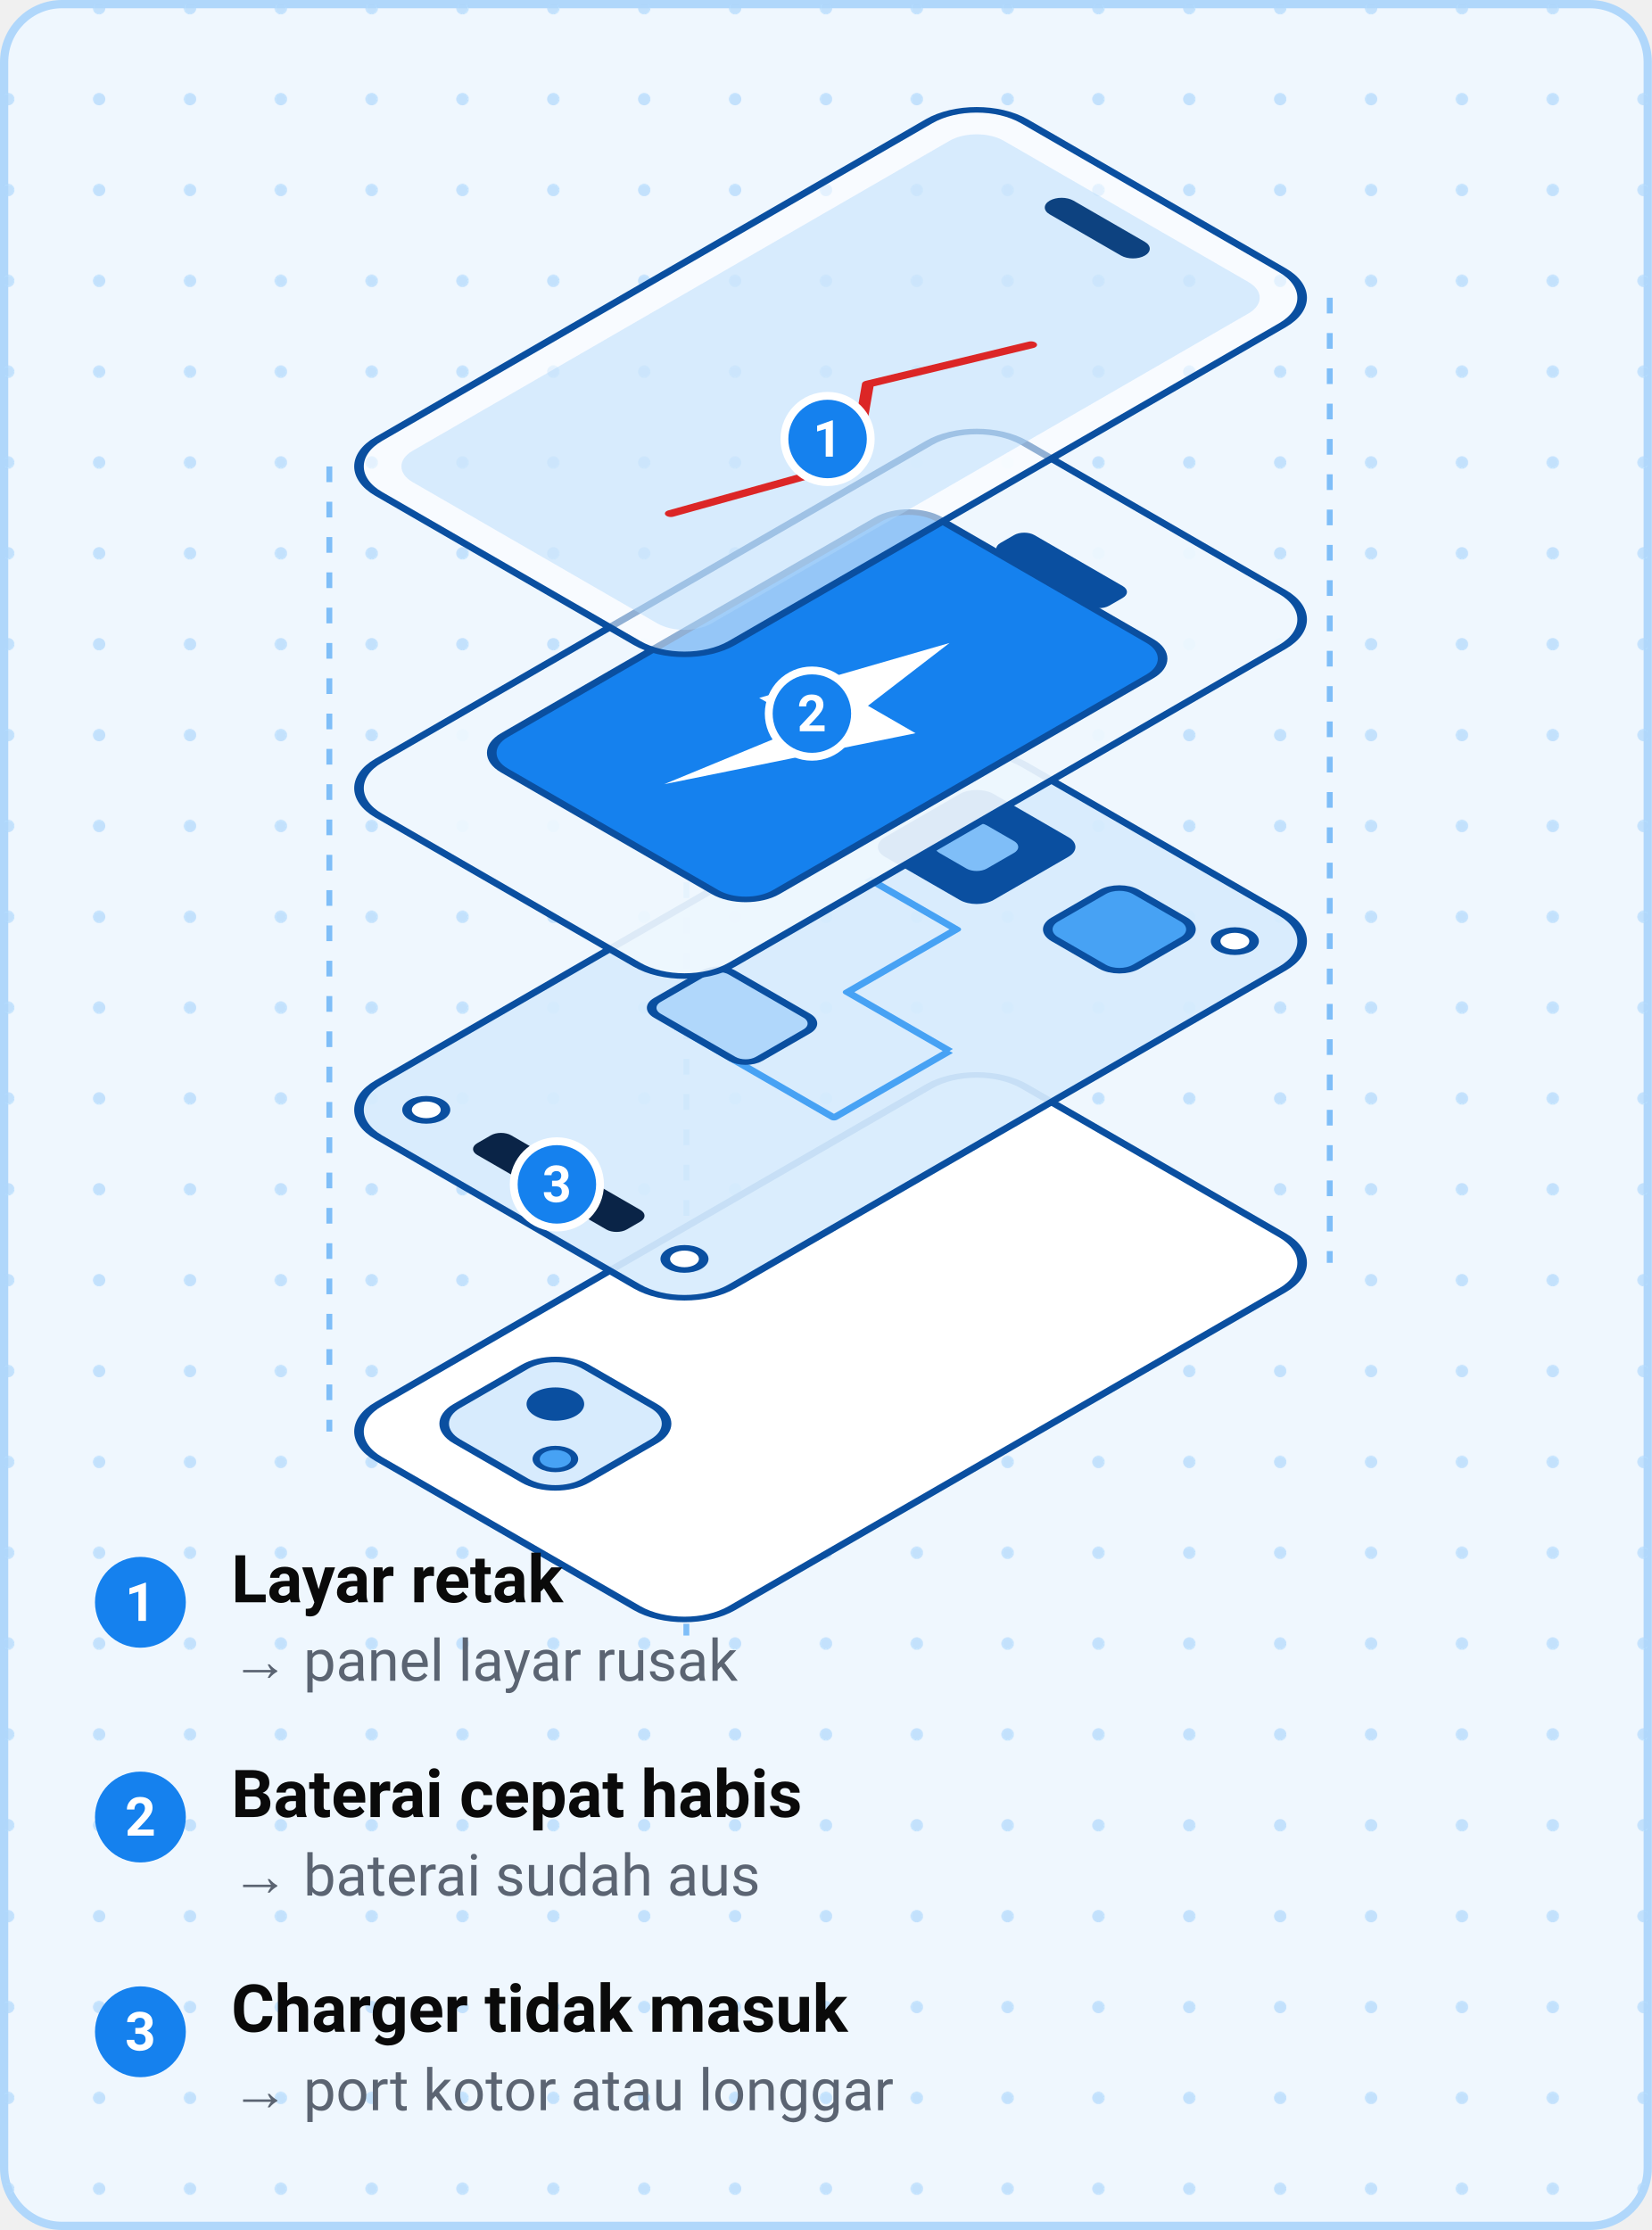
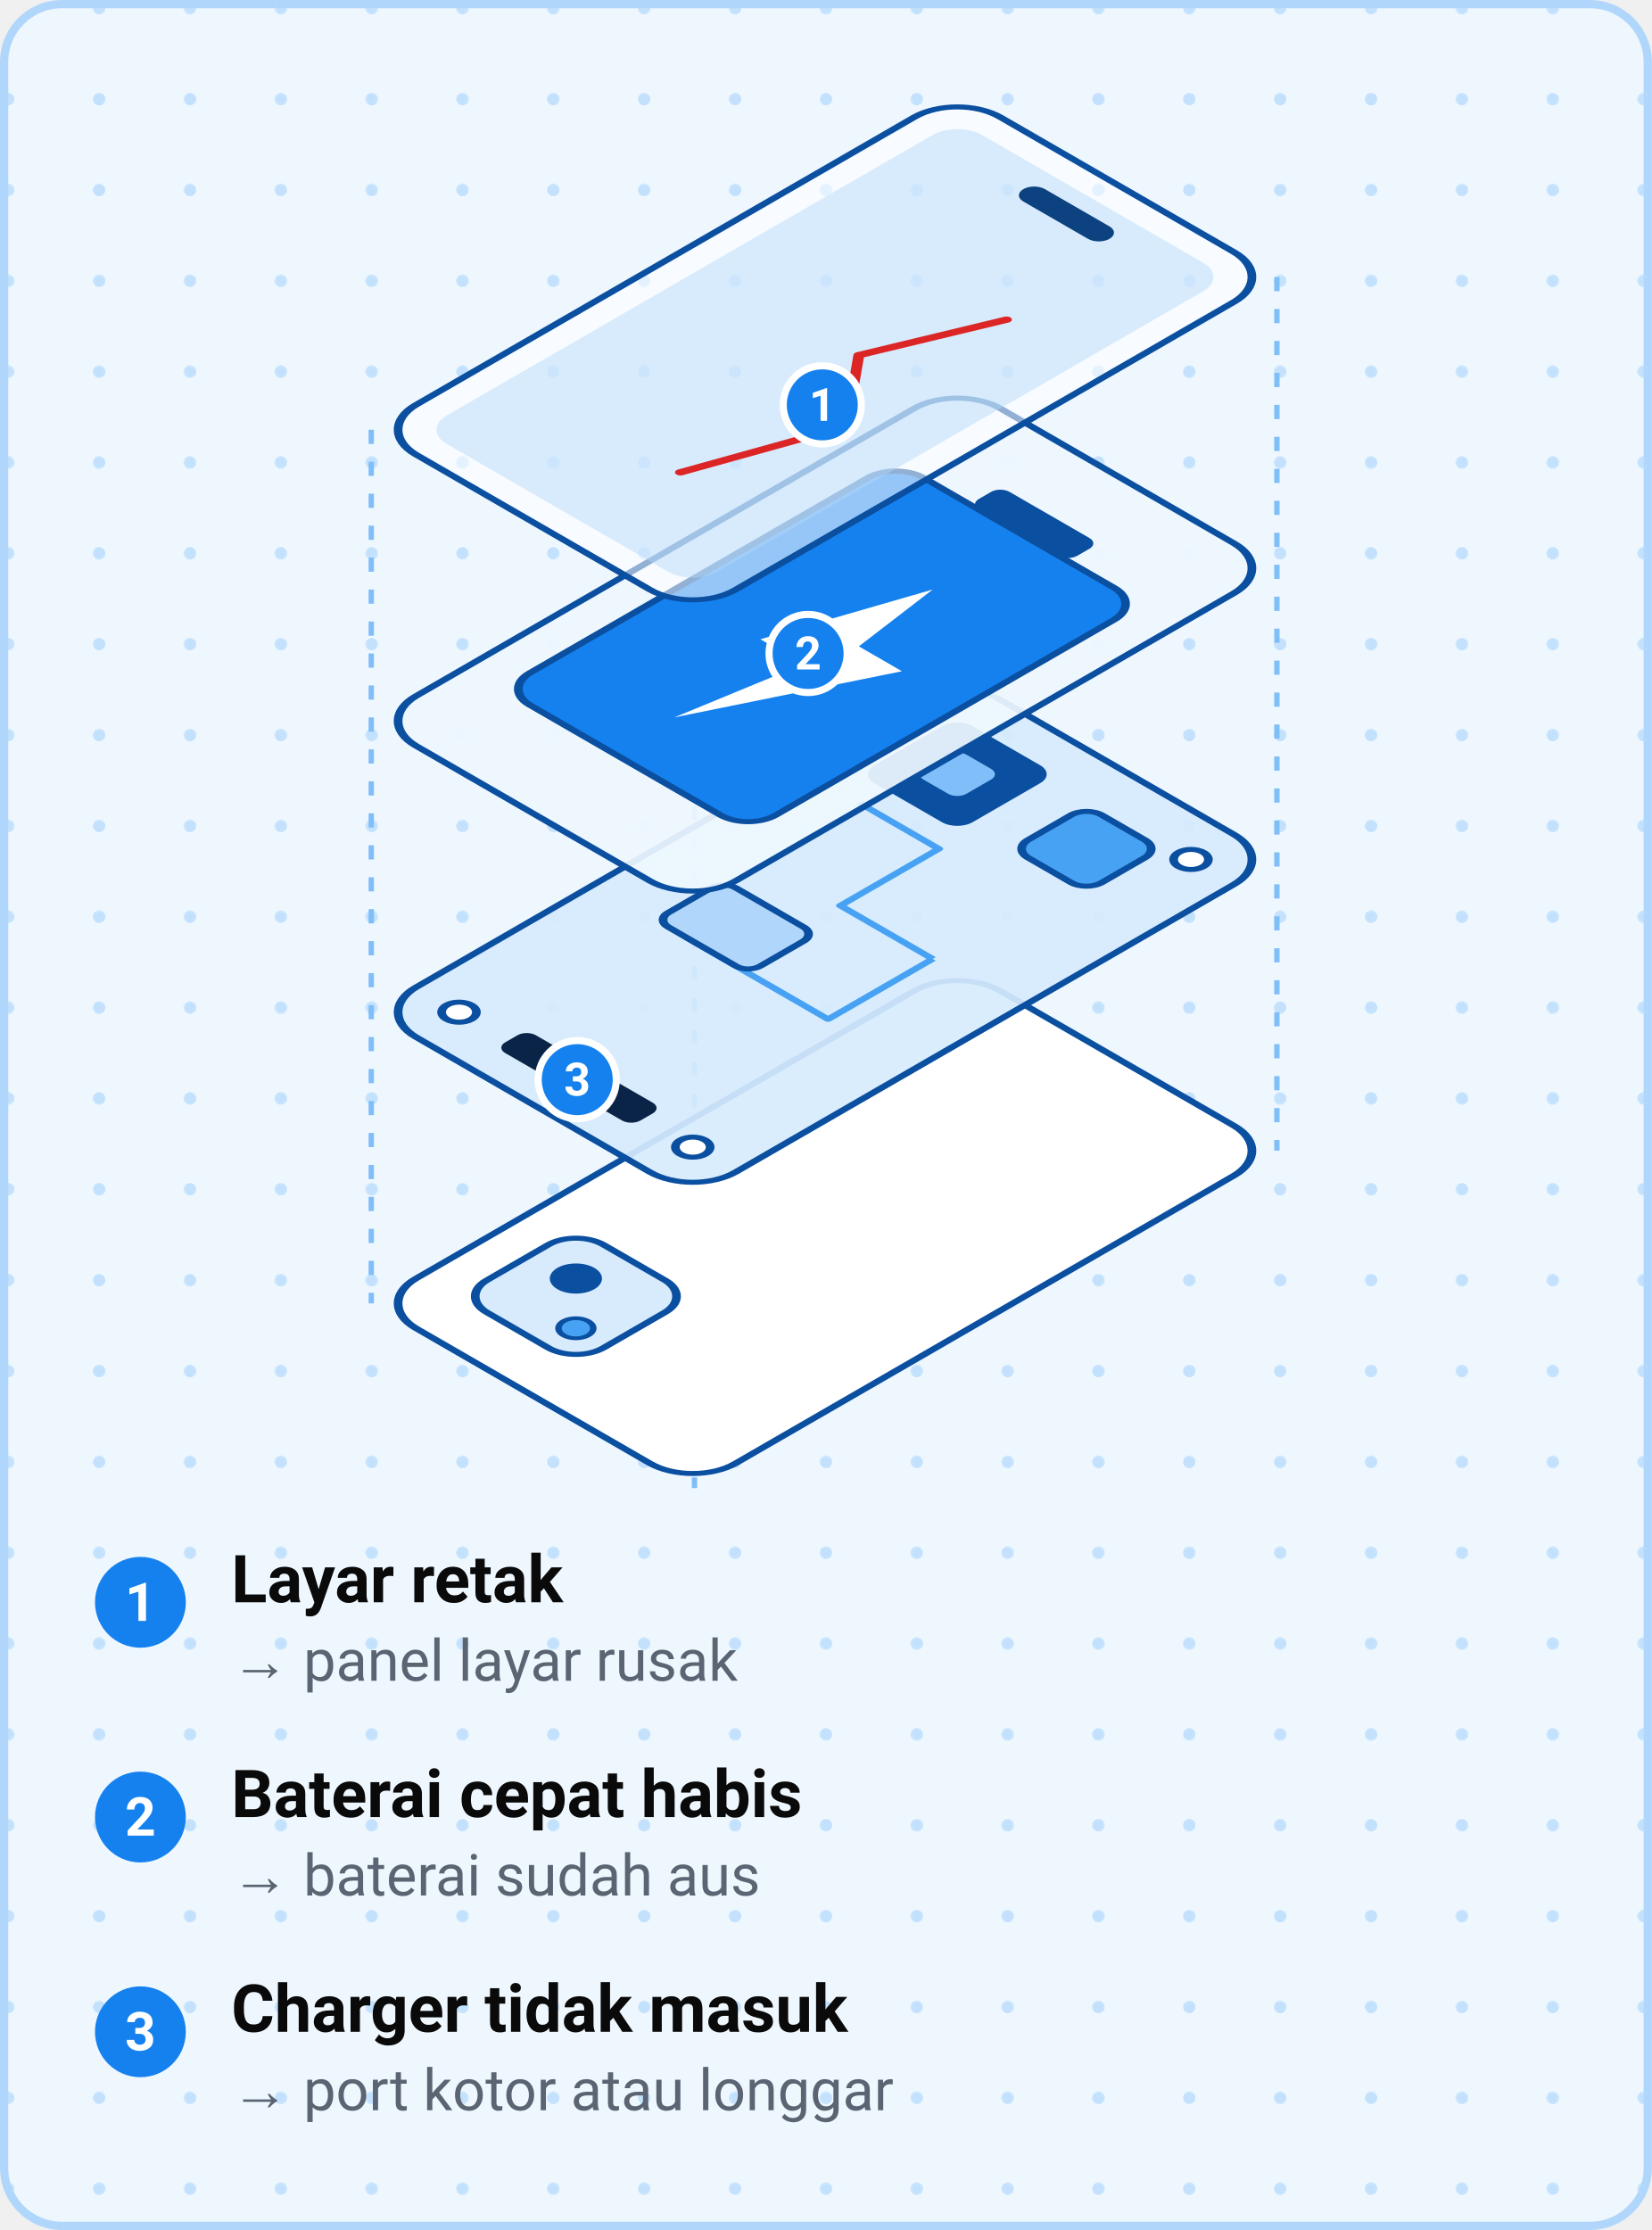
<svg xmlns="http://www.w3.org/2000/svg" viewBox="0 0 400 540" font-family="ui-sans-serif, system-ui, -apple-system, 'Segoe UI', Roboto, 'Helvetica Neue', Arial, sans-serif">
  <defs>
    <pattern id="dots" width="22" height="22" patternUnits="userSpaceOnUse">
      <circle cx="2" cy="2" r="1.5" fill="#B0D7FB" />
    </pattern>
  </defs>
  <rect x="1" y="1" width="398" height="538" rx="14" fill="#EFF7FE" stroke="#B0D7FB" stroke-width="2" />
  <rect x="1" y="1" width="398" height="538" rx="14" fill="url(#dots)" opacity=".7" />
-   <g transform="translate(-77 -2) scale(.95)">
+   <g transform="translate(-52 0) scale(.86)">
    <line x1="165" y1="121" x2="165" y2="367" stroke="#7FBEF8" stroke-width="1.5" stroke-dasharray="4 5" />
    <line x1="256" y1="173" x2="256" y2="419" stroke="#7FBEF8" stroke-width="1.5" stroke-dasharray="4 5" />
    <line x1="420" y1="78" x2="420" y2="324" stroke="#7FBEF8" stroke-width="1.5" stroke-dasharray="4 5" />
    <g transform="matrix(.866 .5 -.866 .5 330 272)">
      <rect width="104" height="190" rx="14" fill="#FFFFFF" fill-opacity="1" stroke="#0A4FA0" stroke-width="2" />
      <rect x="12" y="136" width="38" height="38" rx="9" fill="#D7EBFD" stroke="#0A4FA0" stroke-width="2" />
      <circle cx="26" cy="150" r="6" fill="#0A4FA0" />
      <circle cx="40" cy="164" r="4" fill="#47A2F4" stroke="#0A4FA0" stroke-width="1.5" />
    </g>
    <g transform="matrix(.866 .5 -.866 .5 330 190)">
      <rect width="104" height="190" rx="14" fill="#D7EBFD" fill-opacity="0.92" stroke="#0A4FA0" stroke-width="2" />
      <path d="M20 52h26v32h30M76 84v34H30" fill="none" stroke="#47A2F4" stroke-width="2" stroke-linejoin="round" />
      <rect x="12" y="12" width="32" height="32" rx="5" fill="#0A4FA0" />
      <rect x="21" y="21" width="14" height="14" rx="3" fill="#7FBEF8" />
      <rect x="58" y="16" width="24" height="24" rx="5" fill="#47A2F4" stroke="#0A4FA0" stroke-width="2" />
      <rect x="20" y="96" width="30" height="22" rx="4" fill="#B0D7FB" stroke="#0A4FA0" stroke-width="2" />
      <rect x="30" y="170" width="44" height="10" rx="3" fill="#0A2447" />
      <circle cx="14" cy="176" r="4" fill="#FFFFFF" stroke="#0A4FA0" stroke-width="2" />
      <circle cx="90" cy="176" r="4" fill="#FFFFFF" stroke="#0A4FA0" stroke-width="2" />
      <circle cx="90" cy="14" r="4" fill="#FFFFFF" stroke="#0A4FA0" stroke-width="2" />
    </g>
    <g transform="matrix(.866 .5 -.866 .5 330 108)">
      <rect width="104" height="190" rx="14" fill="#EFF7FE" fill-opacity="0.92" stroke="#0A4FA0" stroke-width="2" />
      <rect x="36" y="22" width="32" height="10" rx="3" fill="#0A4FA0" />
      <rect x="12" y="32" width="80" height="128" rx="9" fill="#1581EE" stroke="#0A4FA0" stroke-width="2" />
      <path d="M54 62 40 104h14l-6 36 24-50H58z" fill="#FFFFFF" />
    </g>
    <g transform="matrix(.866 .5 -.866 .5 330 26)">
      <rect width="104" height="190" rx="14" fill="#FFFFFF" fill-opacity="0.55" stroke="#0A4FA0" stroke-width="2" />
      <rect x="8" y="8" width="88" height="174" rx="8" fill="#B0D7FB" fill-opacity=".45" />
      <rect x="38" y="13" width="28" height="7" rx="3.5" fill="#0D4280" />
      <path d="m72 56-14 34 18 22-14 40" fill="none" stroke="#DC2626" stroke-width="2.5" stroke-linecap="round" stroke-linejoin="round" />
    </g>
    <circle cx="292" cy="114" r="11" fill="#1581EE" stroke="#FFFFFF" stroke-width="2" />
    <text x="292" y="118.5" font-size="13" font-weight="700" fill="#FFFFFF" text-anchor="middle">1</text>
    <circle cx="288" cy="184" r="11" fill="#1581EE" stroke="#FFFFFF" stroke-width="2" />
    <text x="288" y="188.5" font-size="13" font-weight="700" fill="#FFFFFF" text-anchor="middle">2</text>
    <circle cx="223" cy="304" r="11" fill="#1581EE" stroke="#FFFFFF" stroke-width="2" />
    <text x="223" y="308.5" font-size="13" font-weight="700" fill="#FFFFFF" text-anchor="middle">3</text>
  </g>
  <circle cx="34" cy="388" r="11" fill="#1581EE" />
  <text x="34" y="392.5" font-size="13" font-weight="700" fill="#FFFFFF" text-anchor="middle">1</text>
  <text x="56" y="388" font-size="16" font-weight="600" fill="#0A0A0A">Layar retak</text>
  <text x="56" y="407" font-size="14" fill="#5B6472">→ panel layar rusak</text>
  <circle cx="34" cy="440" r="11" fill="#1581EE" />
  <text x="34" y="444.5" font-size="13" font-weight="700" fill="#FFFFFF" text-anchor="middle">2</text>
  <text x="56" y="440" font-size="16" font-weight="600" fill="#0A0A0A">Baterai cepat habis</text>
  <text x="56" y="459" font-size="14" fill="#5B6472">→ baterai sudah aus</text>
  <circle cx="34" cy="492" r="11" fill="#1581EE" />
  <text x="34" y="496.5" font-size="13" font-weight="700" fill="#FFFFFF" text-anchor="middle">3</text>
  <text x="56" y="492" font-size="16" font-weight="600" fill="#0A0A0A">Charger tidak masuk</text>
  <text x="56" y="511" font-size="14" fill="#5B6472">→ port kotor atau longgar</text>
</svg>
